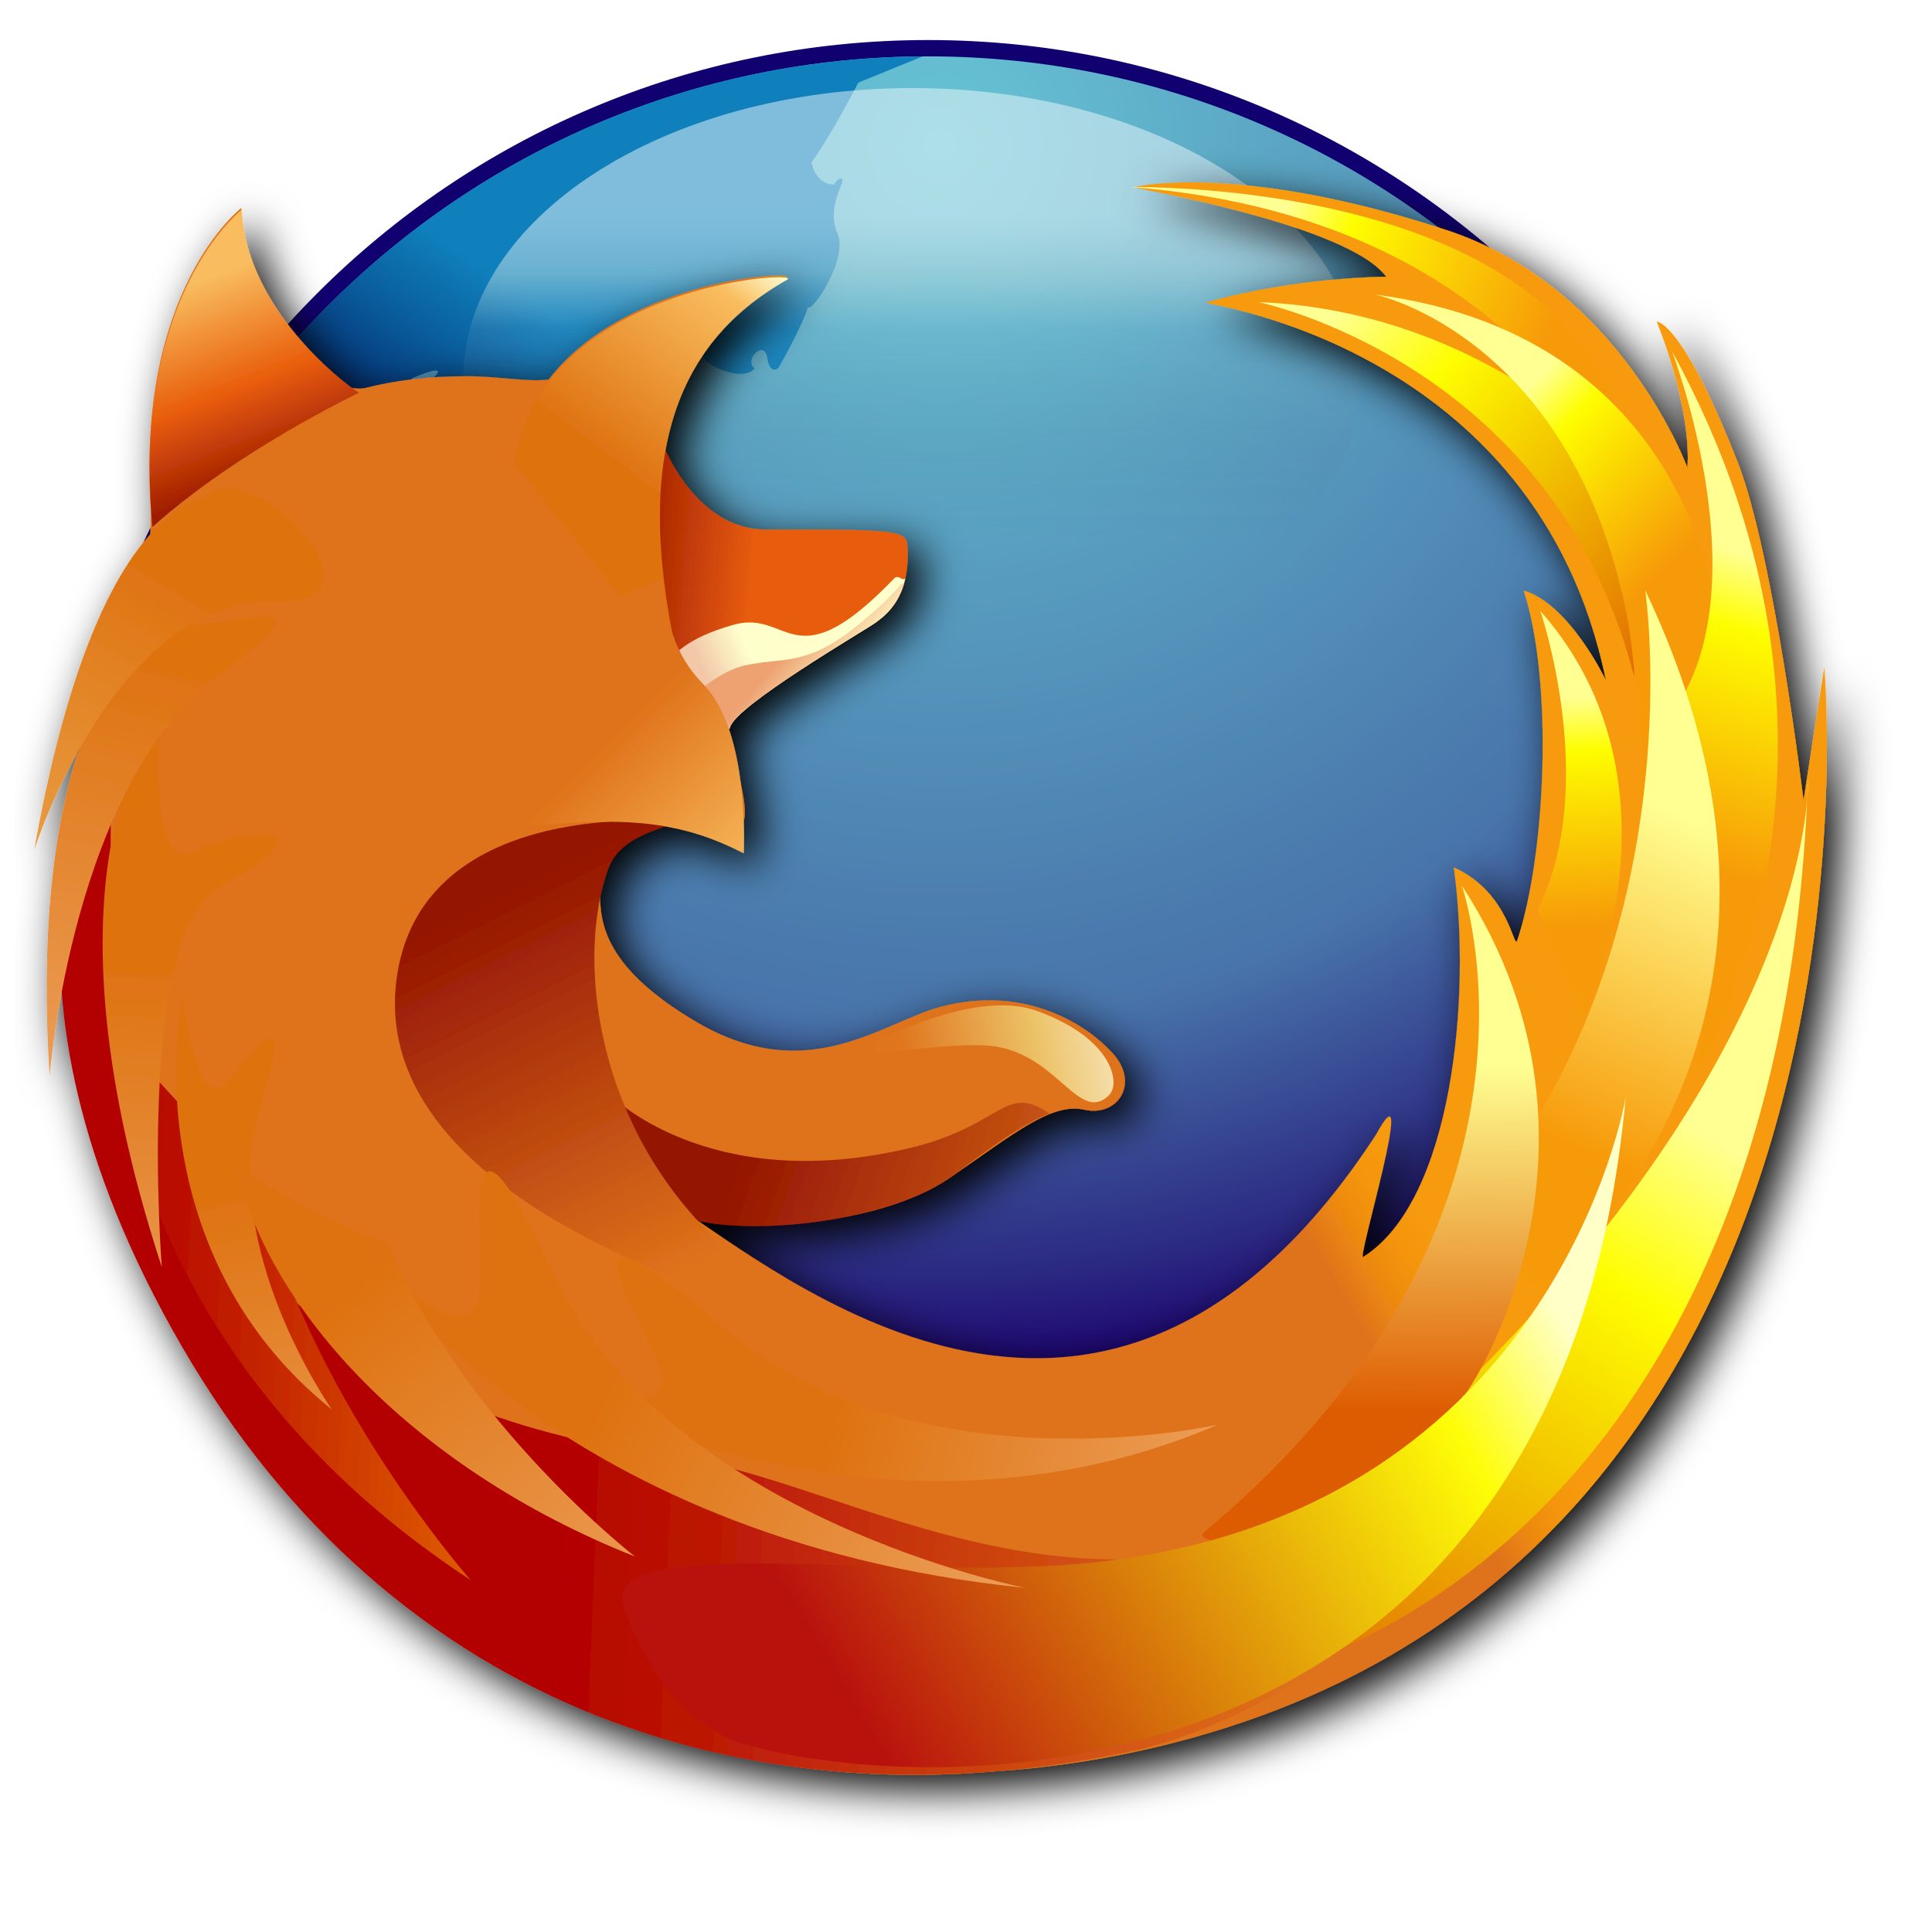
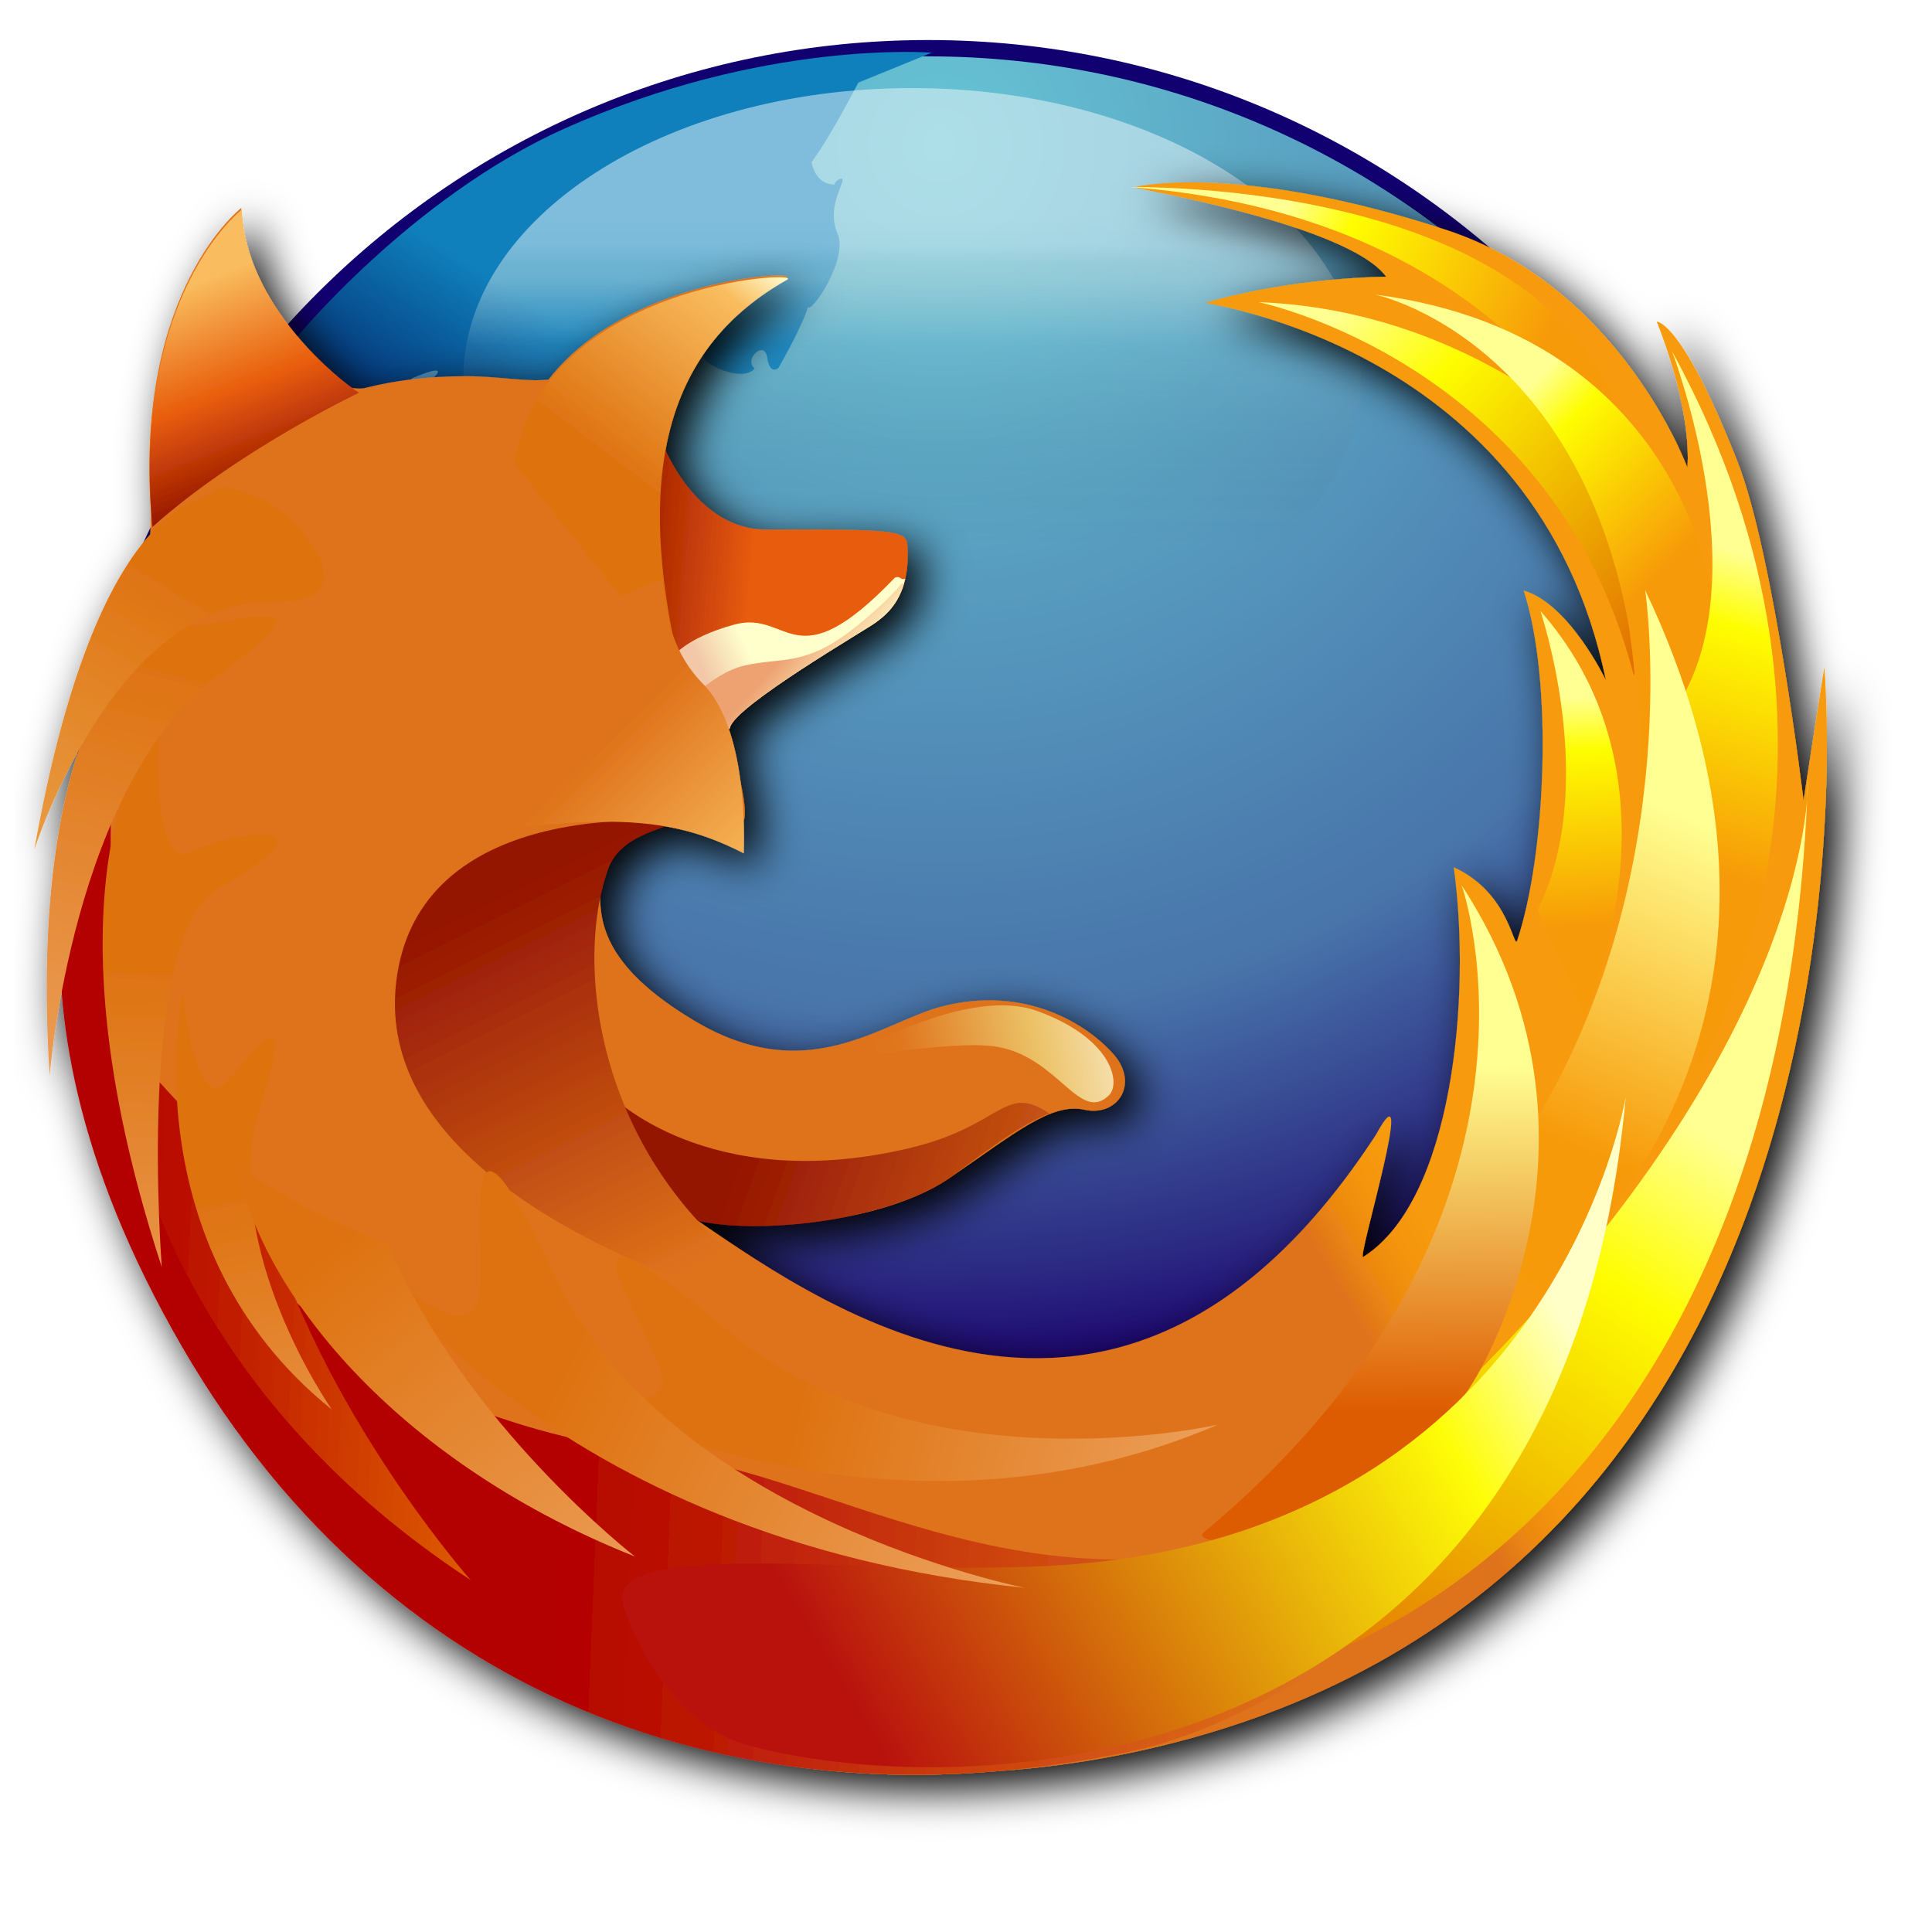
- <svg xmlns="http://www.w3.org/2000/svg" xmlns:xlink="http://www.w3.org/1999/xlink" width="256" height="256" viewBox="0 0 132.72 127.219">
+ <svg xmlns="http://www.w3.org/2000/svg" width="256" height="256" viewBox="0 0 132.72 127.219">
  <g>
    <g>
      <ellipse fill="#110070" cx="63.755" cy="59.375" rx="59.336" ry="59.375" />
      <radialGradient id="firefox-logo-61" cx="64.569" cy="7.227" r="104.221" fx="64.569" fy="7.227" gradientUnits="userSpaceOnUse">
        <stop offset="0" style="stop-color:#67C5D5" />
        <stop offset="0.576" style="stop-color:#4874AA" />
        <stop offset="0.749" style="stop-color:#2A2781" />
        <stop offset="0.815" style="stop-color:#1B006D" />
        <stop offset="1" style="stop-color:#596AAD" />
      </radialGradient>
      <ellipse fill="url(#firefox-logo-61)" cx="63.755" cy="59.375" rx="58.215" ry="58.254" />
      <g>
-         <defs>
-           <ellipse id="firefox-logo-8" cx="63.755" cy="59.375" rx="58.215" ry="58.254" />
-         </defs>
-         <clipPath id="firefox-logo-68">
-           <use xlink:href="#firefox-logo-8" />
-         </clipPath>
-         <linearGradient id="firefox-logo-70" gradientUnits="userSpaceOnUse" x1="38.492" y1="19.147" x2="29.174" y2="32.832">
+         <linearGradient id="firefox-logo-70" gradientUnits="userSpaceOnUse" x1="38" y1="19" x2="29" y2="33">
          <stop offset="0" style="stop-color:#0F80BC" />
-           <stop offset="0.338" style="stop-color:#0A5F9E" />
+           <stop offset="0.3" style="stop-color:#0A5F9E" />
          <stop offset="1" style="stop-color:#00145A" />
        </linearGradient>
-         <path clip-path="url(#firefox-logo-68)" fill="url(#firefox-logo-70)" d="M38.752,6.095 c-10.573,4.747-18.551,14.531-18.551,14.531s0.938,2.145,1.265,1.987c0.33-0.156-2.361,5.628-0.386,5.954 c1.985,0.325,7.696-3.578,6.637-3.22c-1.056,0.356,0.595-2.112,0.595-2.112s2.972-1.318,1.214,0.202 c-1.743,1.511,2.318,0.187,2.255,0.496c-0.064,0.311,0.525,1.147,0.525,1.147s-1.393,1.494,0.406,0.892 c6.172-2.075,0.812,1.779,0.812,1.779l0.106,1.312l2.67,0.464l1.578-0.15c0,0,1.381-2.436,1.914-3.098 c0.535-0.663,1.028-3.284,1.028-3.284s0.803-0.084-0.213-0.468c-1.016-0.385,0.972-1.583,1.886-1.434l4.303-1.336 c0.138,0.068,0.292,0.103,0.47,0.082c0.985-0.114,0.489,1.603,1.294,2.25c0.796,0.644,2.627,1.264,3.283,0.469 c-0.784-0.594,0.674-2.011,0.86-0.751c0.187,1.249,0.767,0.723,0.767,0.723s1.543-2.654,2.036-4.177 c0.27,0.377,2.788-3.309,2.025-5.067c-0.771-1.78,0.479-3.456,0.34-3.715c-0.143-0.256-0.896,0.528-0.34,0.34 c0.561-0.192-1.589,0.772-1.874-2.061c-0.288-2.89-0.707,0.243-0.985,1.169c0.377,1.508,4.29-6.093,4.29-6.093l5.044-2.057 C64.006,0.873,52.525-0.088,38.752,6.095z" />
+         <path fill="url(#firefox-logo-70)" d="M38.752,6.095 c-10.573,4.747-18.551,14.531-18.551,14.531s0.938,2.145,1.265,1.987c0.33-0.156-2.361,5.628-0.386,5.954 c1.985,0.325,7.696-3.578,6.637-3.22c-1.056,0.356,0.595-2.112,0.595-2.112s2.972-1.318,1.214,0.202 c-1.743,1.511,2.318,0.187,2.255,0.496c-0.064,0.311,0.525,1.147,0.525,1.147s-1.393,1.494,0.406,0.892 c6.172-2.075,0.812,1.779,0.812,1.779l0.106,1.312l2.67,0.464l1.578-0.15c0,0,1.381-2.436,1.914-3.098 c0.535-0.663,1.028-3.284,1.028-3.284s0.803-0.084-0.213-0.468c-1.016-0.385,0.972-1.583,1.886-1.434l4.303-1.336 c0.138,0.068,0.292,0.103,0.47,0.082c0.985-0.114,0.489,1.603,1.294,2.25c0.796,0.644,2.627,1.264,3.283,0.469 c-0.784-0.594,0.674-2.011,0.86-0.751c0.187,1.249,0.767,0.723,0.767,0.723s1.543-2.654,2.036-4.177 c0.27,0.377,2.788-3.309,2.025-5.067c-0.771-1.78,0.479-3.456,0.34-3.715c-0.143-0.256-0.896,0.528-0.34,0.34 c0.561-0.192-1.589,0.772-1.874-2.061c-0.288-2.89-0.707,0.243-0.985,1.169c0.377,1.508,4.29-6.093,4.29-6.093l5.044-2.057 C64.006,0.873,52.525-0.088,38.752,6.095z" />
      </g>
      <linearGradient id="firefox-logo-71" gradientUnits="userSpaceOnUse" x1="62.652" y1="34.546" x2="62.652" y2="11.895">
-         <stop offset="0.014" style="stop-color:#000000" stop-opacity="0" />
-         <stop offset="0.65" style="stop-color:#C4E0E3" stop-opacity="0.2" />
-         <stop offset="0.822" style="stop-color:#C4E0E3" />
+         <stop offset="0" style="stop-color:#000000" stop-opacity="0" />
+         <stop offset="0.6" style="stop-color:#C4E0E3" stop-opacity="0.2" />
+         <stop offset="0.8" style="stop-color:#C4E0E3" />
        <stop offset="0.85" style="stop-color:#CDE5E8" />
-         <stop offset="0.944" style="stop-color:#E8F4F7" />
+         <stop offset="0.9" style="stop-color:#E8F4F7" />
        <stop offset="1" style="stop-color:#F2FAFC" />
      </linearGradient>
      <ellipse opacity="0.5" fill="url(#firefox-logo-71)" cx="62.652" cy="23.271" rx="30.825" ry="19.971" />
    </g>
    <filter id="blurshadow" x="-25%" y="-25%" width="150%" height="150%">
      <feGaussianBlur in="SourceAlpha" stdDeviation="1.5" result="blur" />
      <feOffset dx="1" dy="1" in="blur" result="shift" />
      <feMerge>
        <feMergeNode in="shift" />
        <feMergeNode in="SourceGraphic" />
      </feMerge>
    </filter>
    <g filter="url(#blurshadow)">
      <g>
        <linearGradient id="firefox-logo-74" gradientUnits="userSpaceOnUse" x1="64.478" y1="56.301" x2="78.466" y2="48.085">
          <stop offset="0" style="stop-color:#DF731B" />
          <stop offset="0.545" style="stop-color:#DF731B" />
          <stop offset="0.701" style="stop-color:#EC8811" />
          <stop offset="0.859" style="stop-color:#F4950B" />
          <stop offset="1" style="stop-color:#F79A09" />
        </linearGradient>
        <path fill="url(#firefox-logo-74)" d="M125.321,43.084l-1.426,9.15c0,0-2.039-16.94-4.538-23.273 c-3.83-9.704-5.534-9.626-5.545-9.612c2.565,6.519,2.1,10.021,2.1,10.021s-4.545-12.387-16.562-16.328 c-14.232-4.665-21.482-2.979-21.428-2.914c0.054,0.066,14.709,2.562,17.308,6.133c0,0-6.225,0-12.42,1.785 c-0.28,0.08,22.793,2.882,27.51,25.938c0,0-2.529-5.277-5.657-6.173c2.057,6.258,1.529,18.133-0.43,24.035 c-0.252,0.759-0.51-3.281-4.369-5.021c1.236,8.857-0.074,22.905-6.219,26.775c-0.479,0.301,3.852-13.868,0.871-8.39 c-17.797,27.287-38.956,11.04-47.538,5.249c6.888,1.688,14.205,0.472,18.441-2.423c4.275-2.922,6.804-5.058,9.075-4.553 c2.27,0.507,3.781-1.771,2.018-3.792c-1.765-2.025-6.051-4.808-11.849-3.291c-4.089,1.071-9.156,5.595-16.891,1.014 c-6.599-3.91-6.554-7.085-6.554-9.108c0-2.024,1.8-5.1,5.076-4.595c2.934,0.453,1.388-1.27,4.545,0 c0.86,0.346-0.086-4.129-1.31-6.996c2.357-4.919,10.004-6.381,10.575-6.812c1.034-0.782,0.465-1.172,0.818-2.35 c0.33-1.097,0.541-4.062-8.017-3.243c-3.938,0.377-6.443-4.726-7.264-5.965c0.266-1.577,0.693-3.018,1.271-4.338 c0.587-1.203,1.228-2.305,1.868-3.139c0.2-0.261,0.374-0.49,0.532-0.703c1.276-1.488,2.842-2.76,4.722-3.818 c0.981-0.554-10.969-0.035-16.346,6.974c-1.443,0.188-3.423-0.228-5.636-0.228c-2.774,0-4.953,0.303-6.97,0.81 c-0.323,0.081-0.844,0.037-1.481-0.115c-1.775-1.839-6.797-6.259-7.027-12.254c0,0-7.302,5.612-6.209,20.912 c-0.096,8.461-2.594,6.042-3.879,10.634c-0.598,2.176,0.899,3.815,0.899,3.879c-0.002,0.033,1.796-1.946,1.796-1.946 s-11.323,19.617,3.3,44.66c12.604,21.589,33.755,31.13,55.703,29.272c3.839-0.25,7.706-0.822,11.564-1.754 C130.881,104.828,125.321,43.084,125.321,43.084z" />
      </g>
      <linearGradient id="firefox-logo-75" gradientUnits="userSpaceOnUse" x1="41.839" y1="36.962" x2="52.697" y2="37.892">
        <stop offset="0.011" style="stop-color:#941403" />
        <stop offset="0.897" style="stop-color:#E85C0A" />
      </linearGradient>
      <path fill="url(#firefox-logo-75)" d="M45.469,27.61c0,0,2.21,6.039,7.167,6.019 c9.457-0.038,9.646,0.093,9.707,1.243c0.188,3.5-1.54,4.647-2.201,5.145c-0.663,0.497-9.668,5.718-9.999,7.211 C49.812,48.72,39.752,33.03,39.752,33.03L45.469,27.61z" />
      <linearGradient id="firefox-logo-77" gradientUnits="userSpaceOnUse" x1="48.731" y1="44.32" x2="51.856" y2="42.945">
        <stop offset="0" style="stop-color:#F2C8A9" />
        <stop offset="1" style="stop-color:#FFFFCC" />
      </linearGradient>
      <path fill="url(#firefox-logo-77)" d="M60.143,40.017c0.502-0.378,1.616-1.137,2.042-3.011 c-0.311,0.126-0.34-0.23-0.707-0.076c-6.955,7.255-7.221,2.203-11.017,3.22c-3.46,0.947-4.237,2.246-4.383,2.347 c0.051,0.073,0.104,0.148,0.155,0.221c0.997,0.506,1.953,2.122,2.671,3.564c0.702,0.836,1.173,1.248,1.241,0.945 C50.475,45.734,59.48,40.513,60.143,40.017z" />
      <linearGradient id="firefox-logo-78" gradientUnits="userSpaceOnUse" x1="38.768" y1="82.582" x2="91.339" y2="84.747">
        <stop offset="0" style="stop-color:#B30000" />
        <stop offset="1" style="stop-color:#DF731B" />
      </linearGradient>
      <path fill="url(#firefox-logo-78)" d="M8.18,45.782C6.76,48.761-2.352,64.159,12.519,89.787 c14.552,25.084,39.737,33.276,65.45,27.71c7.34-1.588,15.803-7.331,21.196-11.545c-3.465-8.74-1.414-8.412-3.271-7.262 c-20.714,12.823-37.18,0.174-49.924-1.443C-0.913,91.305,8.345,45.689,8.345,45.689L8.18,45.782z" />
      <linearGradient id="firefox-logo-79" gradientUnits="userSpaceOnUse" x1="51.278" y1="74.424" x2="78.689" y2="84.212">
        <stop offset="0" style="stop-color:#941403" />
        <stop offset="1" style="stop-color:#DF731B" />
      </linearGradient>
      <path fill="url(#firefox-logo-79)" d="M47.219,80.933c4.419,1.325,14.06,0.183,18.201-2.897 c2.79-2.074,4.898-3.638,6.671-4.292c-3.134-2.129-3.184,0.889-9.774,2.415c-13.728,3.185-20.393-3.695-20.393-3.695 c0.972,5.444,4.372,8.095,5.902,9.036C47.42,81.14,47.207,80.929,47.219,80.933z" />
      <linearGradient id="firefox-logo-80" gradientUnits="userSpaceOnUse" x1="6.106" y1="87.057" x2="32.828" y2="87.057" gradientTransform="matrix(0.9988 0.049 -0.049 0.9988 4.7153 -1.2399)">
        <stop offset="0.056" style="stop-color:#B30000" />
        <stop offset="1" style="stop-color:#DE5C01" />
      </linearGradient>
      <path fill="url(#firefox-logo-80)" d="M32.332,105.794c0,0-11.428-12.896-14.618-27.338 c-4.704-4.443-8.042-8.2-10.259-10.917C8.735,77.816,13.975,93.771,32.332,105.794z" />
      <linearGradient id="firefox-logo-81" gradientUnits="userSpaceOnUse" x1="209.723" y1="-130.659" x2="224.261" y2="-85.619" gradientTransform="matrix(0.9929 0.1186 -0.1186 0.9929 -207.2682 181.2932)">
        <stop offset="0.056" style="stop-color:#DE7210" />
        <stop offset="1" style="stop-color:#F6C08F" />
      </linearGradient>
      <path fill="url(#firefox-logo-81)" d="M22.799,94.082c0,0-7.887-11.228-4.93-20.762 c2.66-8.571-0.565-3.472-2.441-1.64c-1.895,1.851-2.869-5.464-2.821-6.307c0.003-0.018,0.001-0.026-0.001-0.027 C12.487,65.321,8.852,82.872,22.799,94.082z" />
      <linearGradient id="firefox-logo-82" gradientUnits="userSpaceOnUse" x1="12.471" y1="61.107" x2="12.471" y2="111.455" gradientTransform="matrix(0.999 0.0448 -0.0448 0.999 3.2321 -0.6968)">
        <stop offset="0.056" style="stop-color:#DE7210" />
        <stop offset="1" style="stop-color:#F6C08F" />
      </linearGradient>
      <path fill="url(#firefox-logo-82)" d="M11.115,84.294c0,0-1.798-22.788,3.885-26.009 c9.025-5.115,0.753-3.919-1.864-2.499c-2.645,1.433-2.4-8-2.026-8.896C11.477,46.007,1.795,55.808,11.115,84.294z" />
      <path fill="#A40000" d="M50.601,17.239c0,0-7.145,7.257-7.092,7.282c0.054,0.026,0.205,9.315,0.438,11.948 c0.856,1.011,3.524,7.588,1.482,6.128c-2.086-1.49-0.582-1.522-0.4-0.765c0.005,0.025,0.005,0.037,0,0.037 C44.891,41.933,39.844,30.946,50.601,17.239z" />
      <linearGradient id="firefox-logo-83" gradientUnits="userSpaceOnUse" x1="18.348" y1="30.846" x2="12.886" y2="16.85">
        <stop offset="0.011" style="stop-color:#941403" />
        <stop offset="0.472" style="stop-color:#E85C0A" />
        <stop offset="1" style="stop-color:#F9BD5F" />
      </linearGradient>
      <path fill="url(#firefox-logo-83)" d="M16.613,11.647c0,0-7.594,5.825-6.143,21.805 c5.878-5.277,14.19-9.222,14.19-9.222C23.265,23.352,16.866,18.233,16.613,11.647z" />
      <linearGradient id="firefox-logo-84" gradientUnits="userSpaceOnUse" x1="41.704" y1="34.058" x2="54.792" y2="16.853">
        <stop offset="0.197" style="stop-color:#DE7210" />
        <stop offset="0.843" style="stop-color:#F9BD5F" />
        <stop offset="1" style="stop-color:#FFFCCF" />
      </linearGradient>
      <path fill="url(#firefox-logo-84)" d="M35.328,29.122l11.406,14.185c-3.291-13.93-0.761-22.288,7.34-26.847 C55.273,15.784,37.149,16.703,35.328,29.122z" />
      <linearGradient id="firefox-logo-85" gradientUnits="userSpaceOnUse" x1="34.784" y1="57.541" x2="48.052" y2="84.079">
        <stop offset="0.017" style="stop-color:#941403" />
        <stop offset="1" style="stop-color:#DF731B" />
      </linearGradient>
      <path fill="url(#firefox-logo-85)" d="M27.292,64.164C29.237,51.908,46.294,53.71,46.294,53.71 c-0.761,0.565-3.683,0.903-4.52,3.241c-2.762,7.719-0.128,24.581,17.078,31.653C60.667,89.352,24.418,82.276,27.292,64.164z" />
      <linearGradient id="firefox-logo-86" gradientUnits="userSpaceOnUse" x1="54.825" y1="41.267" x2="58.139" y2="44.27">
        <stop offset="0" style="stop-color:#EEA272" />
        <stop offset="1" style="stop-color:#FFFFCC" />
      </linearGradient>
      <path fill="url(#firefox-logo-86)" d="M62.087,37.338c-0.084-0.015-0.158-0.013-0.195,0.037 c-0.21,0.281-1.021,1.239-2.95,2.81c-3.583,2.915-5.093,2.177-7.762,2.774c-1.215,0.271-2.37,1.087-3.148,1.741 c0.315,0.509,0.609,1.057,0.871,1.582c0.702,0.836,1.173,1.248,1.241,0.945c0.331-1.493,9.336-6.714,9.999-7.211 C60.613,39.663,61.611,38.962,62.087,37.338z" />
      <linearGradient id="firefox-logo-87" gradientUnits="userSpaceOnUse" x1="35.5" y1="48.361" x2="50.721" y2="63.893">
        <stop offset="0.197" style="stop-color:#DF731B" />
        <stop offset="0.843" style="stop-color:#F9BD5F" />
        <stop offset="1" style="stop-color:#FFFCCF" />
      </linearGradient>
      <path fill="url(#firefox-logo-87)" d="M51.09,55.865c0.1-2.59-0.081-8.881-2.774-11.611 c-2.057-2.085-2.54-4.474-2.816-7.201c-22.363,8.353-25.556,19.272-23.32,18.917C40.066,53.135,45.094,52.788,51.09,55.865z" />
      <linearGradient id="firefox-logo-88" gradientUnits="userSpaceOnUse" x1="847.471" y1="-1065.021" x2="847.471" y2="-1007.958" gradientTransform="matrix(0.9673 0.2537 -0.2537 0.9673 -1076.666 855.2322)">
        <stop offset="0.056" style="stop-color:#DE7210" />
        <stop offset="1" style="stop-color:#F6C08F" />
      </linearGradient>
      <path fill="url(#firefox-logo-88)" d="M3.411,71.171c0,0,1.554-20.192,11.661-27.582 c7.935-5.805,1.773-3.696-1.291-3.456c-3.231,0.256-4.954,2.221-4.331,1.498c0.027-0.03,0.036-0.047,0.031-0.055 C9.375,41.451,1.897,47.726,3.411,71.171z" />
      <linearGradient id="firefox-logo-89" gradientUnits="userSpaceOnUse" x1="15.856" y1="36.413" x2="-3.437" y2="67.833" gradientTransform="matrix(0.9897 -0.0801 0.0949 1.1727 -3.8203 -4.9468)">
        <stop offset="0.056" style="stop-color:#DE7210" />
        <stop offset="1" style="stop-color:#F2C06E" />
      </linearGradient>
      <path fill="url(#firefox-logo-89)" d="M2.347,55.658c0,0,5.416-17.192,16.362-17.047 c7.259,0.097,1.501-6.134-0.695-7.081c-2.291-0.981-2.839-0.943-3.374-0.469C13.838,31.771,6.636,31.497,2.347,55.658z" />
      <linearGradient id="firefox-logo-90" gradientUnits="userSpaceOnUse" x1="80.929" y1="67.845" x2="60.433" y2="71.76">
        <stop offset="0.005" style="stop-color:#FFFAEE" />
        <stop offset="0.467" style="stop-color:#ECC267" />
        <stop offset="0.892" style="stop-color:#E07820" />
        <stop offset="1" style="stop-color:#DF731B" />
      </linearGradient>
      <path fill="url(#firefox-logo-90)" d="M76.185,72.486c0.823-0.807,0.249-3.903-4.924-5.78 c-4.694-1.705-12.021,2.63-14.195,3.486c0,0,8.299-1.555,11.411-1.037C72.695,69.857,74.177,74.456,76.185,72.486z" />
      <linearGradient id="firefox-logo-91" gradientUnits="userSpaceOnUse" x1="-411.273" y1="427.628" x2="-411.273" y2="475.32" gradientTransform="matrix(0.992 0.1261 -0.1261 0.992 477.0624 -332.3914)">
        <stop offset="0.056" style="stop-color:#DE7210" />
        <stop offset="1" style="stop-color:#F2C06E" />
      </linearGradient>
    </g>
    <g id="Fire">
      <linearGradient id="firefox-logo-110" gradientUnits="userSpaceOnUse" x1="88.331" y1="117.368" x2="117.265" y2="72.741">
        <stop offset="0" style="stop-color:#DE5C01" />
        <stop offset="0.736" style="stop-color:#FEFD00" />
        <stop offset="0.961" style="stop-color:#FFFF92" />
      </linearGradient>
      <path fill="url(#firefox-logo-110)" d="M124.199,50.76c0,0,0.771,17.288-23.244,41.304 c-2.669,2.668-17.16,16.244-16.65,20.317C84.484,113.82,122.326,106.576,124.199,50.76z" />
      <linearGradient id="firefox-logo-111" gradientUnits="userSpaceOnUse" x1="105.157" y1="22.738" x2="86.211" y2="14.417">
        <stop offset="0" style="stop-color:#F79A09" />
        <stop offset="0.736" style="stop-color:#FEFD00" />
        <stop offset="0.961" style="stop-color:#FFFF92" />
      </linearGradient>
      <path fill="url(#firefox-logo-111)" d="M77.64,10.096c28.926,2.222,34.528,23.021,34.53,21.748 C112.243,11.624,84.726,10.089,77.64,10.096z" />
      <linearGradient id="firefox-logo-112" gradientUnits="userSpaceOnUse" x1="117.882" y1="41.729" x2="91.359" y2="17.106">
        <stop offset="0" style="stop-color:#DE5C01" />
        <stop offset="0.736" style="stop-color:#FEFD00" />
        <stop offset="0.961" style="stop-color:#FFFF92" />
      </linearGradient>
      <path fill="url(#firefox-logo-112)" d="M86.449,18.003c0,0,20.053,4.099,25.709,25.354 c0.75,2.815-2.416-17.267-1.439-15.361C111.694,29.912,102.648,18.638,86.449,18.003z" />
      <linearGradient id="firefox-logo-113" gradientUnits="userSpaceOnUse" x1="1.14" y1="145.445" x2="-9.966" y2="133.959" gradientTransform="matrix(0.9996 -0.0282 0.0282 0.9996 104.7769 -104.6242)">
        <stop offset="0" style="stop-color:#F79A09" />
        <stop offset="0.736" style="stop-color:#FEFD00" />
        <stop offset="0.961" style="stop-color:#FFFF92" />
      </linearGradient>
      <path fill="url(#firefox-logo-113)" d="M94.464,17.483c0,0,18.11,3.775,18.29,32.509 c0.127,20.338,3.141,7.635,6.131,3.064c2.578-3.948,0.816-8.76,0.754-8.748c-0.01,0.003-1.305-3.743-0.432-2.156 c0.039,0.07-1.216-1.034-1.207-1.035C118.201,41.087,117.303,20.465,94.464,17.483z" />
      <linearGradient id="firefox-logo-114" gradientUnits="userSpaceOnUse" x1="113.436" y1="55.834" x2="119.687" y2="34.332">
        <stop offset="0" style="stop-color:#F79A09" />
        <stop offset="0.736" style="stop-color:#FEFD00" />
        <stop offset="0.961" style="stop-color:#FFFF92" />
      </linearGradient>
      <path fill="url(#firefox-logo-114)" d="M114.857,21.376c0,0,6.505,16.945-0.389,25.371 c-2.25,2.75-2.502,16.839,0.247,15.545c2.756-1.296,2.157,7.481,1.796,8.48c-0.008,0.019-0.01,0.028-0.006,0.031 C116.685,70.914,130.097,49.143,114.857,21.376z" />
      <linearGradient id="firefox-logo-115" gradientUnits="userSpaceOnUse" x1="-51.966" y1="212.788" x2="-52.194" y2="196.434" gradientTransform="matrix(0.9992 -0.0412 0.0412 0.9992 151.8961 -153.906)">
        <stop offset="0" style="stop-color:#F79A09" />
        <stop offset="0.736" style="stop-color:#FEFD00" />
        <stop offset="0.961" style="stop-color:#FFFF92" />
      </linearGradient>
      <path fill="url(#firefox-logo-115)" d="M105.814,39.215c0,0,4.095,11.989-0.193,20.56l3.244,7.245 C111.244,61.176,114.273,48.817,105.814,39.215z" />
      <linearGradient id="firefox-logo-116" gradientUnits="userSpaceOnUse" x1="-172.721" y1="332.082" x2="-161.456" y2="309.893" gradientTransform="matrix(0.9975 -0.0707 0.0707 0.9975 254.6004 -268.4704)">
        <stop offset="0" style="stop-color:#F79A09" />
        <stop offset="0.961" style="stop-color:#FFFF92" />
      </linearGradient>
      <path fill="url(#firefox-logo-116)" d="M113.016,37.789c0,0,2.832,19.03-7.387,36.208 c0.158,3.973-0.539,7.569-1.496,10.532c0.445,0.586,1.041,0.987,1.827,1.057c-0.347,0.32-0.692,0.62-1.026,0.904 c-0.614,0.271-1.243,0.558-1.852,0.853c-0.13,0.303-0.261,0.597-0.389,0.879c0.68-0.477,1.438-1.056,2.24-1.731 c2.087-0.922,3.965-1.638,3.961-1.642c0,0-0.383,0.143-1.303,0.478c-0.619,0.225-1.16,0.301-1.632,0.259 C113.851,78.394,124.665,62.311,113.016,37.789z M101.109,88.379c-0.902,0.529-1.558,1.025-1.698,1.408 c-0.103,0.279,0.512,0.118,1.575-0.479C101.041,88.989,101.086,88.676,101.109,88.379z" />
      <linearGradient id="firefox-logo-117" gradientUnits="userSpaceOnUse" x1="99.206" y1="87.747" x2="100.721" y2="63.169" gradientTransform="matrix(0.9975 -0.0707 0.0707 0.9975 -10.9669 13.6507)">
        <stop offset="0" style="stop-color:#DE5C01" />
        <stop offset="0.961" style="stop-color:#FFFF92" />
      </linearGradient>
      <path fill="url(#firefox-logo-117)" d="M100.412,58.065c0,0,8.057,22.932-17.693,44.432 c-1.519,1.269,10.452,0.726,11.5,0.25c3.086-1.402,6.733-10.757,6.303-9.637C100.095,94.229,112.479,76.574,100.412,58.065z" />
      <linearGradient id="firefox-logo-118" gradientUnits="userSpaceOnUse" x1="58.369" y1="113.859" x2="105.875" y2="85.465">
        <stop offset="0" style="stop-color:#B9120D" />
-         <stop offset="0.814" style="stop-color:#FEFD07" />
+         <stop offset="0.8" style="stop-color:#FEFD07" />
        <stop offset="1" style="stop-color:#FFFFC7" />
      </linearGradient>
      <path fill="url(#firefox-logo-118)" d="M111.68,72.61c0,0-4.86,29.744-38.461,32.137 c-13.157,0.938-32.048-2.141-30.375,2.877c0.519,1.556,2.992,8.043,8.636,9.548C66.755,121.247,107.395,119.913,111.68,72.61z " />
    </g>
    <g>
      <linearGradient id="firefox-logo-119" gradientUnits="userSpaceOnUse" x1="54.24" y1="93.582" x2="102.907" y2="100.176" gradientTransform="matrix(0.9951 0.0989 -0.0989 0.9951 10.3843 -6.0754)">
-         <stop offset="0.056" style="stop-color:#DE7210" />
+         <stop offset="0" style="stop-color:#DE7210" />
        <stop offset="1" style="stop-color:#F6C08F" />
      </linearGradient>
      <path fill="url(#firefox-logo-119)" d="M83.657,95.119c0,0-20.559,4.697-33.878-6.641 c-12.187-10.377-6.141-1.643-4.488,2.665c1.698,4.418-7.853,1.042-9.289,0.332C34.571,90.774,58.625,105.859,83.657,95.119z" />
      <linearGradient id="firefox-logo-120" gradientUnits="userSpaceOnUse" x1="39.013" y1="89.89" x2="95.522" y2="107.65" gradientTransform="matrix(0.9895 0.1448 -0.1448 0.9895 14.2829 -5.8352)">
-         <stop offset="0.056" style="stop-color:#DE7210" />
+         <stop offset="0" style="stop-color:#DE7210" />
        <stop offset="1" style="stop-color:#F6C08F" />
      </linearGradient>
      <path fill="url(#firefox-logo-120)" d="M70.408,106.325c0,0-24.525-4.82-32.29-21.438 c-6.635-14.197-4.879-3.779-5.178,0.962c-0.314,4.877-7.191-1.783-8.11-2.942c-0.026-0.028-0.044-0.047-0.046-0.042 C24.647,82.955,37.433,102.999,70.408,106.325z" />
      <linearGradient id="firefox-logo-121" gradientUnits="userSpaceOnUse" x1="-601.467" y1="628.961" x2="-574.597" y2="680.404" gradientTransform="matrix(0.9837 -0.1799 0.1799 0.9837 500.9515 -643.7268)">
-         <stop offset="0.056" style="stop-color:#DE7210" />
+         <stop offset="0" style="stop-color:#DE7210" />
        <stop offset="1" style="stop-color:#F6C08F" />
      </linearGradient>
      <path fill="url(#firefox-logo-121)" d="M43.617,104.176c0,0-11.714-9.073-16.995-21.514 c-4.438-1.542-10.339-5.067-10.456-5.67C18.041,86.659,27.912,97.946,43.617,104.176z" />
    </g>
  </g>
</svg>
